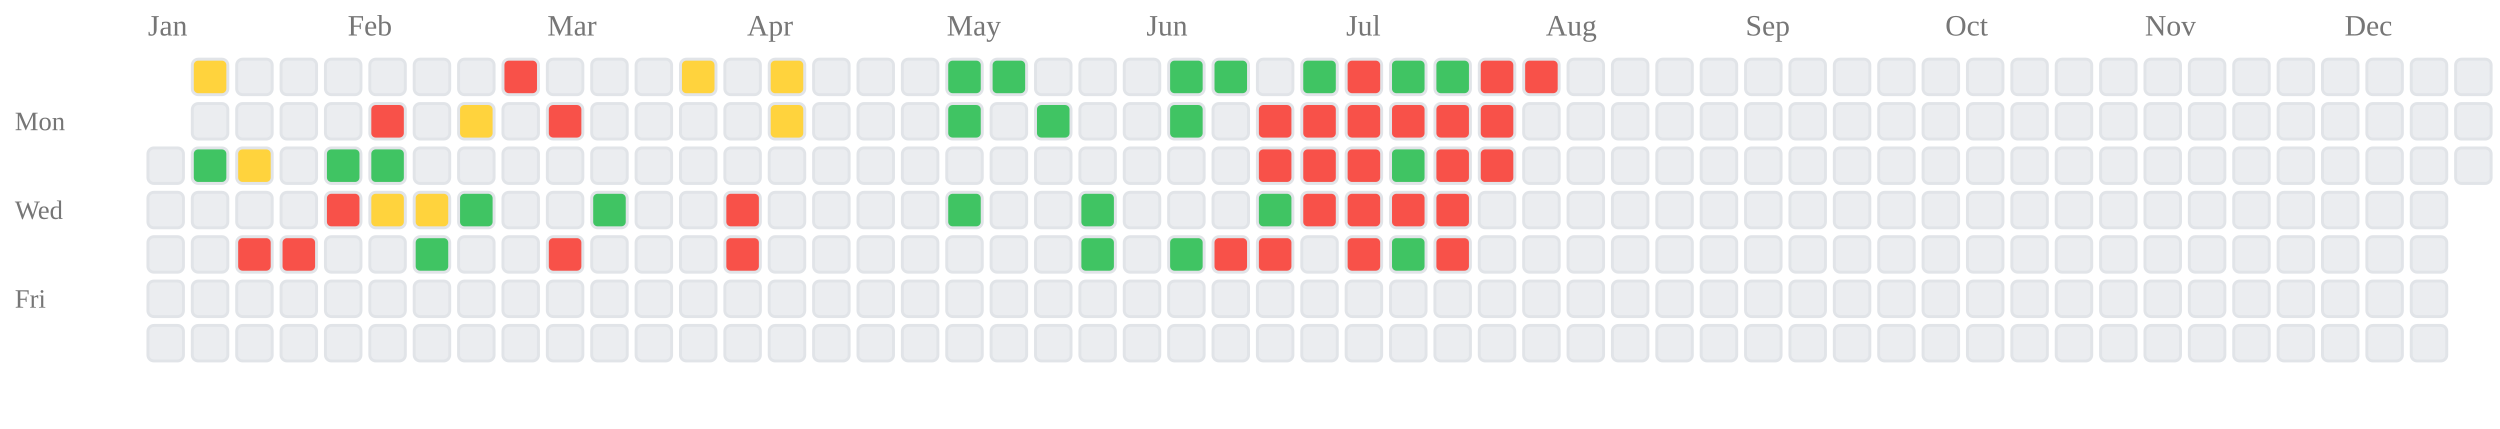
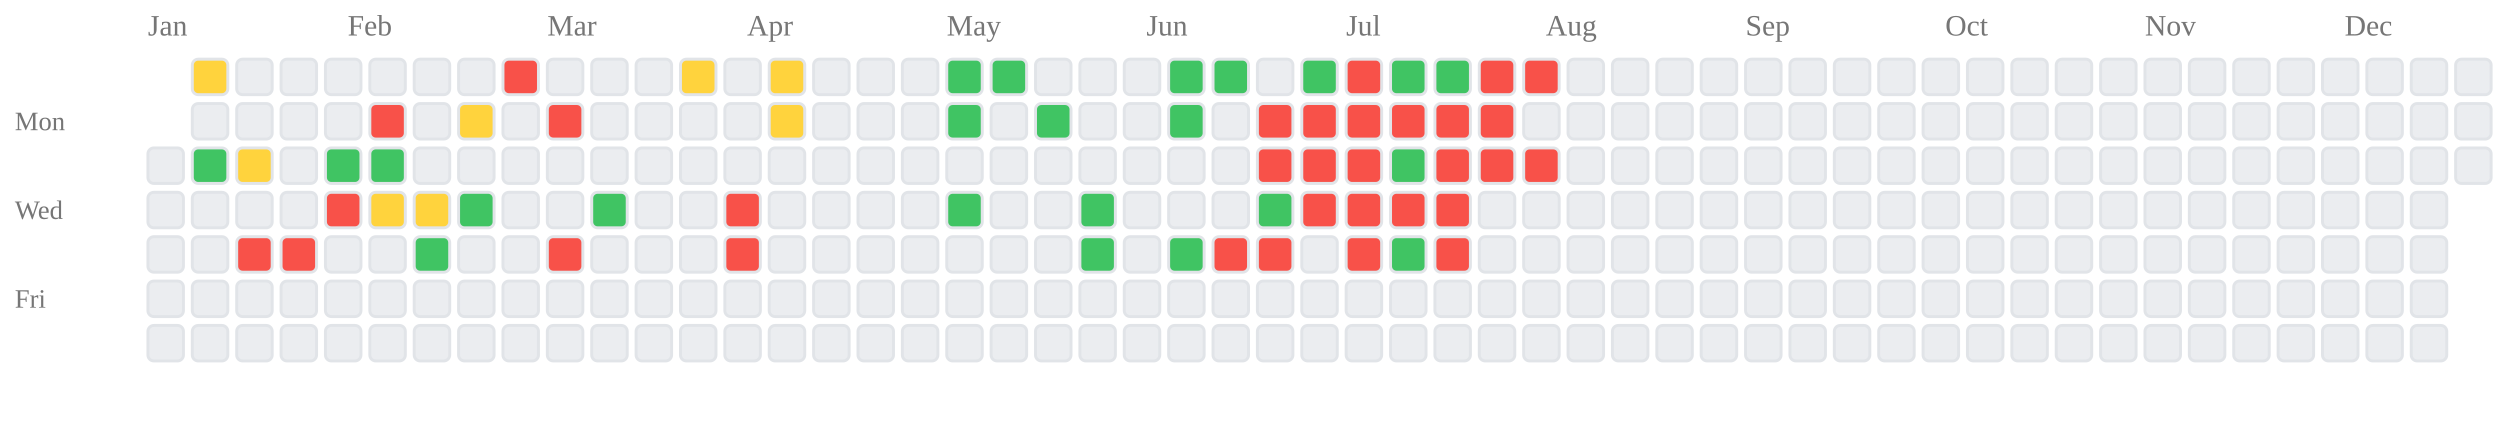
<svg xmlns="http://www.w3.org/2000/svg" width="845" height="145">
  <style>
        .month { font-size: 10px; fill: #767676; }
        .day { font-size: 9px; fill: #767676; }
        .cell { stroke: #e1e4e8; stroke-width: 1; }
        .cell-profit { fill: #40c463; }
        .cell-loss { fill: #f85149; }
        .cell-breakeven { fill: #ffd33d; }
        .cell-empty { fill: #ebedf0; }
    </style>
  <text x="50.0" y="12" class="month">Jan</text>
  <text x="117.5" y="12" class="month">Feb</text>
  <text x="185.0" y="12" class="month">Mar</text>
  <text x="252.5" y="12" class="month">Apr</text>
  <text x="320.0" y="12" class="month">May</text>
  <text x="387.5" y="12" class="month">Jun</text>
  <text x="455.0" y="12" class="month">Jul</text>
  <text x="522.5" y="12" class="month">Aug</text>
  <text x="590.0" y="12" class="month">Sep</text>
  <text x="657.5" y="12" class="month">Oct</text>
  <text x="725.0" y="12" class="month">Nov</text>
  <text x="792.5" y="12" class="month">Dec</text>
  <text x="5" y="44" class="day">Mon</text>
  <text x="5" y="74" class="day">Wed</text>
  <text x="5" y="104" class="day">Fri</text>
  <rect x="50" y="50" width="12" height="12" class="cell cell-empty" rx="2" ry="2" />
  <rect x="50" y="65" width="12" height="12" class="cell cell-empty" rx="2" ry="2" />
  <rect x="50" y="80" width="12" height="12" class="cell cell-empty" rx="2" ry="2" />
  <rect x="50" y="95" width="12" height="12" class="cell cell-empty" rx="2" ry="2" />
  <rect x="50" y="110" width="12" height="12" class="cell cell-empty" rx="2" ry="2" />
  <rect x="65" y="20" width="12" height="12" class="cell cell-breakeven" rx="2" ry="2" />
  <rect x="65" y="35" width="12" height="12" class="cell cell-empty" rx="2" ry="2" />
  <rect x="65" y="50" width="12" height="12" class="cell cell-profit" rx="2" ry="2" />
  <rect x="65" y="65" width="12" height="12" class="cell cell-empty" rx="2" ry="2" />
  <rect x="65" y="80" width="12" height="12" class="cell cell-empty" rx="2" ry="2" />
  <rect x="65" y="95" width="12" height="12" class="cell cell-empty" rx="2" ry="2" />
  <rect x="65" y="110" width="12" height="12" class="cell cell-empty" rx="2" ry="2" />
  <rect x="80" y="20" width="12" height="12" class="cell cell-empty" rx="2" ry="2" />
  <rect x="80" y="35" width="12" height="12" class="cell cell-empty" rx="2" ry="2" />
  <rect x="80" y="50" width="12" height="12" class="cell cell-breakeven" rx="2" ry="2" />
  <rect x="80" y="65" width="12" height="12" class="cell cell-empty" rx="2" ry="2" />
  <rect x="80" y="80" width="12" height="12" class="cell cell-loss" rx="2" ry="2" />
  <rect x="80" y="95" width="12" height="12" class="cell cell-empty" rx="2" ry="2" />
  <rect x="80" y="110" width="12" height="12" class="cell cell-empty" rx="2" ry="2" />
  <rect x="95" y="20" width="12" height="12" class="cell cell-empty" rx="2" ry="2" />
  <rect x="95" y="35" width="12" height="12" class="cell cell-empty" rx="2" ry="2" />
  <rect x="95" y="50" width="12" height="12" class="cell cell-empty" rx="2" ry="2" />
  <rect x="95" y="65" width="12" height="12" class="cell cell-empty" rx="2" ry="2" />
  <rect x="95" y="80" width="12" height="12" class="cell cell-loss" rx="2" ry="2" />
  <rect x="95" y="95" width="12" height="12" class="cell cell-empty" rx="2" ry="2" />
  <rect x="95" y="110" width="12" height="12" class="cell cell-empty" rx="2" ry="2" />
  <rect x="110" y="20" width="12" height="12" class="cell cell-empty" rx="2" ry="2" />
  <rect x="110" y="35" width="12" height="12" class="cell cell-empty" rx="2" ry="2" />
  <rect x="110" y="50" width="12" height="12" class="cell cell-profit" rx="2" ry="2" />
  <rect x="110" y="65" width="12" height="12" class="cell cell-loss" rx="2" ry="2" />
  <rect x="110" y="80" width="12" height="12" class="cell cell-empty" rx="2" ry="2" />
  <rect x="110" y="95" width="12" height="12" class="cell cell-empty" rx="2" ry="2" />
  <rect x="110" y="110" width="12" height="12" class="cell cell-empty" rx="2" ry="2" />
  <rect x="125" y="20" width="12" height="12" class="cell cell-empty" rx="2" ry="2" />
  <rect x="125" y="35" width="12" height="12" class="cell cell-loss" rx="2" ry="2" />
  <rect x="125" y="50" width="12" height="12" class="cell cell-profit" rx="2" ry="2" />
  <rect x="125" y="65" width="12" height="12" class="cell cell-breakeven" rx="2" ry="2" />
  <rect x="125" y="80" width="12" height="12" class="cell cell-empty" rx="2" ry="2" />
  <rect x="125" y="95" width="12" height="12" class="cell cell-empty" rx="2" ry="2" />
  <rect x="125" y="110" width="12" height="12" class="cell cell-empty" rx="2" ry="2" />
  <rect x="140" y="20" width="12" height="12" class="cell cell-empty" rx="2" ry="2" />
  <rect x="140" y="35" width="12" height="12" class="cell cell-empty" rx="2" ry="2" />
  <rect x="140" y="50" width="12" height="12" class="cell cell-empty" rx="2" ry="2" />
  <rect x="140" y="65" width="12" height="12" class="cell cell-breakeven" rx="2" ry="2" />
  <rect x="140" y="80" width="12" height="12" class="cell cell-profit" rx="2" ry="2" />
  <rect x="140" y="95" width="12" height="12" class="cell cell-empty" rx="2" ry="2" />
  <rect x="140" y="110" width="12" height="12" class="cell cell-empty" rx="2" ry="2" />
  <rect x="155" y="20" width="12" height="12" class="cell cell-empty" rx="2" ry="2" />
  <rect x="155" y="35" width="12" height="12" class="cell cell-breakeven" rx="2" ry="2" />
  <rect x="155" y="50" width="12" height="12" class="cell cell-empty" rx="2" ry="2" />
  <rect x="155" y="65" width="12" height="12" class="cell cell-profit" rx="2" ry="2" />
  <rect x="155" y="80" width="12" height="12" class="cell cell-empty" rx="2" ry="2" />
  <rect x="155" y="95" width="12" height="12" class="cell cell-empty" rx="2" ry="2" />
  <rect x="155" y="110" width="12" height="12" class="cell cell-empty" rx="2" ry="2" />
  <rect x="170" y="20" width="12" height="12" class="cell cell-loss" rx="2" ry="2" />
  <rect x="170" y="35" width="12" height="12" class="cell cell-empty" rx="2" ry="2" />
  <rect x="170" y="50" width="12" height="12" class="cell cell-empty" rx="2" ry="2" />
  <rect x="170" y="65" width="12" height="12" class="cell cell-empty" rx="2" ry="2" />
  <rect x="170" y="80" width="12" height="12" class="cell cell-empty" rx="2" ry="2" />
  <rect x="170" y="95" width="12" height="12" class="cell cell-empty" rx="2" ry="2" />
  <rect x="170" y="110" width="12" height="12" class="cell cell-empty" rx="2" ry="2" />
  <rect x="185" y="20" width="12" height="12" class="cell cell-empty" rx="2" ry="2" />
  <rect x="185" y="35" width="12" height="12" class="cell cell-loss" rx="2" ry="2" />
  <rect x="185" y="50" width="12" height="12" class="cell cell-empty" rx="2" ry="2" />
  <rect x="185" y="65" width="12" height="12" class="cell cell-empty" rx="2" ry="2" />
  <rect x="185" y="80" width="12" height="12" class="cell cell-loss" rx="2" ry="2" />
  <rect x="185" y="95" width="12" height="12" class="cell cell-empty" rx="2" ry="2" />
  <rect x="185" y="110" width="12" height="12" class="cell cell-empty" rx="2" ry="2" />
  <rect x="200" y="20" width="12" height="12" class="cell cell-empty" rx="2" ry="2" />
  <rect x="200" y="35" width="12" height="12" class="cell cell-empty" rx="2" ry="2" />
  <rect x="200" y="50" width="12" height="12" class="cell cell-empty" rx="2" ry="2" />
  <rect x="200" y="65" width="12" height="12" class="cell cell-profit" rx="2" ry="2" />
  <rect x="200" y="80" width="12" height="12" class="cell cell-empty" rx="2" ry="2" />
  <rect x="200" y="95" width="12" height="12" class="cell cell-empty" rx="2" ry="2" />
  <rect x="200" y="110" width="12" height="12" class="cell cell-empty" rx="2" ry="2" />
  <rect x="215" y="20" width="12" height="12" class="cell cell-empty" rx="2" ry="2" />
  <rect x="215" y="35" width="12" height="12" class="cell cell-empty" rx="2" ry="2" />
  <rect x="215" y="50" width="12" height="12" class="cell cell-empty" rx="2" ry="2" />
  <rect x="215" y="65" width="12" height="12" class="cell cell-empty" rx="2" ry="2" />
  <rect x="215" y="80" width="12" height="12" class="cell cell-empty" rx="2" ry="2" />
  <rect x="215" y="95" width="12" height="12" class="cell cell-empty" rx="2" ry="2" />
  <rect x="215" y="110" width="12" height="12" class="cell cell-empty" rx="2" ry="2" />
  <rect x="230" y="20" width="12" height="12" class="cell cell-breakeven" rx="2" ry="2" />
  <rect x="230" y="35" width="12" height="12" class="cell cell-empty" rx="2" ry="2" />
  <rect x="230" y="50" width="12" height="12" class="cell cell-empty" rx="2" ry="2" />
  <rect x="230" y="65" width="12" height="12" class="cell cell-empty" rx="2" ry="2" />
  <rect x="230" y="80" width="12" height="12" class="cell cell-empty" rx="2" ry="2" />
  <rect x="230" y="95" width="12" height="12" class="cell cell-empty" rx="2" ry="2" />
  <rect x="230" y="110" width="12" height="12" class="cell cell-empty" rx="2" ry="2" />
  <rect x="245" y="20" width="12" height="12" class="cell cell-empty" rx="2" ry="2" />
  <rect x="245" y="35" width="12" height="12" class="cell cell-empty" rx="2" ry="2" />
  <rect x="245" y="50" width="12" height="12" class="cell cell-empty" rx="2" ry="2" />
  <rect x="245" y="65" width="12" height="12" class="cell cell-loss" rx="2" ry="2" />
  <rect x="245" y="80" width="12" height="12" class="cell cell-loss" rx="2" ry="2" />
  <rect x="245" y="95" width="12" height="12" class="cell cell-empty" rx="2" ry="2" />
  <rect x="245" y="110" width="12" height="12" class="cell cell-empty" rx="2" ry="2" />
  <rect x="260" y="20" width="12" height="12" class="cell cell-breakeven" rx="2" ry="2" />
  <rect x="260" y="35" width="12" height="12" class="cell cell-breakeven" rx="2" ry="2" />
  <rect x="260" y="50" width="12" height="12" class="cell cell-empty" rx="2" ry="2" />
  <rect x="260" y="65" width="12" height="12" class="cell cell-empty" rx="2" ry="2" />
  <rect x="260" y="80" width="12" height="12" class="cell cell-empty" rx="2" ry="2" />
  <rect x="260" y="95" width="12" height="12" class="cell cell-empty" rx="2" ry="2" />
  <rect x="260" y="110" width="12" height="12" class="cell cell-empty" rx="2" ry="2" />
  <rect x="275" y="20" width="12" height="12" class="cell cell-empty" rx="2" ry="2" />
  <rect x="275" y="35" width="12" height="12" class="cell cell-empty" rx="2" ry="2" />
  <rect x="275" y="50" width="12" height="12" class="cell cell-empty" rx="2" ry="2" />
  <rect x="275" y="65" width="12" height="12" class="cell cell-empty" rx="2" ry="2" />
  <rect x="275" y="80" width="12" height="12" class="cell cell-empty" rx="2" ry="2" />
  <rect x="275" y="95" width="12" height="12" class="cell cell-empty" rx="2" ry="2" />
  <rect x="275" y="110" width="12" height="12" class="cell cell-empty" rx="2" ry="2" />
  <rect x="290" y="20" width="12" height="12" class="cell cell-empty" rx="2" ry="2" />
  <rect x="290" y="35" width="12" height="12" class="cell cell-empty" rx="2" ry="2" />
  <rect x="290" y="50" width="12" height="12" class="cell cell-empty" rx="2" ry="2" />
  <rect x="290" y="65" width="12" height="12" class="cell cell-empty" rx="2" ry="2" />
  <rect x="290" y="80" width="12" height="12" class="cell cell-empty" rx="2" ry="2" />
  <rect x="290" y="95" width="12" height="12" class="cell cell-empty" rx="2" ry="2" />
  <rect x="290" y="110" width="12" height="12" class="cell cell-empty" rx="2" ry="2" />
  <rect x="305" y="20" width="12" height="12" class="cell cell-empty" rx="2" ry="2" />
  <rect x="305" y="35" width="12" height="12" class="cell cell-empty" rx="2" ry="2" />
  <rect x="305" y="50" width="12" height="12" class="cell cell-empty" rx="2" ry="2" />
  <rect x="305" y="65" width="12" height="12" class="cell cell-empty" rx="2" ry="2" />
  <rect x="305" y="80" width="12" height="12" class="cell cell-empty" rx="2" ry="2" />
  <rect x="305" y="95" width="12" height="12" class="cell cell-empty" rx="2" ry="2" />
  <rect x="305" y="110" width="12" height="12" class="cell cell-empty" rx="2" ry="2" />
  <rect x="320" y="20" width="12" height="12" class="cell cell-profit" rx="2" ry="2" />
  <rect x="320" y="35" width="12" height="12" class="cell cell-profit" rx="2" ry="2" />
  <rect x="320" y="50" width="12" height="12" class="cell cell-empty" rx="2" ry="2" />
  <rect x="320" y="65" width="12" height="12" class="cell cell-profit" rx="2" ry="2" />
  <rect x="320" y="80" width="12" height="12" class="cell cell-empty" rx="2" ry="2" />
  <rect x="320" y="95" width="12" height="12" class="cell cell-empty" rx="2" ry="2" />
  <rect x="320" y="110" width="12" height="12" class="cell cell-empty" rx="2" ry="2" />
  <rect x="335" y="20" width="12" height="12" class="cell cell-profit" rx="2" ry="2" />
  <rect x="335" y="35" width="12" height="12" class="cell cell-empty" rx="2" ry="2" />
  <rect x="335" y="50" width="12" height="12" class="cell cell-empty" rx="2" ry="2" />
  <rect x="335" y="65" width="12" height="12" class="cell cell-empty" rx="2" ry="2" />
  <rect x="335" y="80" width="12" height="12" class="cell cell-empty" rx="2" ry="2" />
  <rect x="335" y="95" width="12" height="12" class="cell cell-empty" rx="2" ry="2" />
  <rect x="335" y="110" width="12" height="12" class="cell cell-empty" rx="2" ry="2" />
  <rect x="350" y="20" width="12" height="12" class="cell cell-empty" rx="2" ry="2" />
  <rect x="350" y="35" width="12" height="12" class="cell cell-profit" rx="2" ry="2" />
  <rect x="350" y="50" width="12" height="12" class="cell cell-empty" rx="2" ry="2" />
  <rect x="350" y="65" width="12" height="12" class="cell cell-empty" rx="2" ry="2" />
  <rect x="350" y="80" width="12" height="12" class="cell cell-empty" rx="2" ry="2" />
  <rect x="350" y="95" width="12" height="12" class="cell cell-empty" rx="2" ry="2" />
  <rect x="350" y="110" width="12" height="12" class="cell cell-empty" rx="2" ry="2" />
  <rect x="365" y="20" width="12" height="12" class="cell cell-empty" rx="2" ry="2" />
  <rect x="365" y="35" width="12" height="12" class="cell cell-empty" rx="2" ry="2" />
  <rect x="365" y="50" width="12" height="12" class="cell cell-empty" rx="2" ry="2" />
  <rect x="365" y="65" width="12" height="12" class="cell cell-profit" rx="2" ry="2" />
  <rect x="365" y="80" width="12" height="12" class="cell cell-profit" rx="2" ry="2" />
  <rect x="365" y="95" width="12" height="12" class="cell cell-empty" rx="2" ry="2" />
  <rect x="365" y="110" width="12" height="12" class="cell cell-empty" rx="2" ry="2" />
  <rect x="380" y="20" width="12" height="12" class="cell cell-empty" rx="2" ry="2" />
  <rect x="380" y="35" width="12" height="12" class="cell cell-empty" rx="2" ry="2" />
  <rect x="380" y="50" width="12" height="12" class="cell cell-empty" rx="2" ry="2" />
  <rect x="380" y="65" width="12" height="12" class="cell cell-empty" rx="2" ry="2" />
  <rect x="380" y="80" width="12" height="12" class="cell cell-empty" rx="2" ry="2" />
  <rect x="380" y="95" width="12" height="12" class="cell cell-empty" rx="2" ry="2" />
  <rect x="380" y="110" width="12" height="12" class="cell cell-empty" rx="2" ry="2" />
  <rect x="395" y="20" width="12" height="12" class="cell cell-profit" rx="2" ry="2" />
  <rect x="395" y="35" width="12" height="12" class="cell cell-profit" rx="2" ry="2" />
  <rect x="395" y="50" width="12" height="12" class="cell cell-empty" rx="2" ry="2" />
  <rect x="395" y="65" width="12" height="12" class="cell cell-empty" rx="2" ry="2" />
  <rect x="395" y="80" width="12" height="12" class="cell cell-profit" rx="2" ry="2" />
  <rect x="395" y="95" width="12" height="12" class="cell cell-empty" rx="2" ry="2" />
  <rect x="395" y="110" width="12" height="12" class="cell cell-empty" rx="2" ry="2" />
  <rect x="410" y="20" width="12" height="12" class="cell cell-profit" rx="2" ry="2" />
  <rect x="410" y="35" width="12" height="12" class="cell cell-empty" rx="2" ry="2" />
  <rect x="410" y="50" width="12" height="12" class="cell cell-empty" rx="2" ry="2" />
  <rect x="410" y="65" width="12" height="12" class="cell cell-empty" rx="2" ry="2" />
  <rect x="410" y="80" width="12" height="12" class="cell cell-loss" rx="2" ry="2" />
  <rect x="410" y="95" width="12" height="12" class="cell cell-empty" rx="2" ry="2" />
  <rect x="410" y="110" width="12" height="12" class="cell cell-empty" rx="2" ry="2" />
  <rect x="425" y="20" width="12" height="12" class="cell cell-empty" rx="2" ry="2" />
  <rect x="425" y="35" width="12" height="12" class="cell cell-loss" rx="2" ry="2" />
  <rect x="425" y="50" width="12" height="12" class="cell cell-loss" rx="2" ry="2" />
  <rect x="425" y="65" width="12" height="12" class="cell cell-profit" rx="2" ry="2" />
  <rect x="425" y="80" width="12" height="12" class="cell cell-loss" rx="2" ry="2" />
  <rect x="425" y="95" width="12" height="12" class="cell cell-empty" rx="2" ry="2" />
  <rect x="425" y="110" width="12" height="12" class="cell cell-empty" rx="2" ry="2" />
  <rect x="440" y="20" width="12" height="12" class="cell cell-profit" rx="2" ry="2" />
  <rect x="440" y="35" width="12" height="12" class="cell cell-loss" rx="2" ry="2" />
  <rect x="440" y="50" width="12" height="12" class="cell cell-loss" rx="2" ry="2" />
  <rect x="440" y="65" width="12" height="12" class="cell cell-loss" rx="2" ry="2" />
  <rect x="440" y="80" width="12" height="12" class="cell cell-empty" rx="2" ry="2" />
  <rect x="440" y="95" width="12" height="12" class="cell cell-empty" rx="2" ry="2" />
  <rect x="440" y="110" width="12" height="12" class="cell cell-empty" rx="2" ry="2" />
  <rect x="455" y="20" width="12" height="12" class="cell cell-loss" rx="2" ry="2" />
  <rect x="455" y="35" width="12" height="12" class="cell cell-loss" rx="2" ry="2" />
  <rect x="455" y="50" width="12" height="12" class="cell cell-loss" rx="2" ry="2" />
  <rect x="455" y="65" width="12" height="12" class="cell cell-loss" rx="2" ry="2" />
  <rect x="455" y="80" width="12" height="12" class="cell cell-loss" rx="2" ry="2" />
  <rect x="455" y="95" width="12" height="12" class="cell cell-empty" rx="2" ry="2" />
  <rect x="455" y="110" width="12" height="12" class="cell cell-empty" rx="2" ry="2" />
  <rect x="470" y="20" width="12" height="12" class="cell cell-profit" rx="2" ry="2" />
  <rect x="470" y="35" width="12" height="12" class="cell cell-loss" rx="2" ry="2" />
  <rect x="470" y="50" width="12" height="12" class="cell cell-profit" rx="2" ry="2" />
  <rect x="470" y="65" width="12" height="12" class="cell cell-loss" rx="2" ry="2" />
  <rect x="470" y="80" width="12" height="12" class="cell cell-profit" rx="2" ry="2" />
  <rect x="470" y="95" width="12" height="12" class="cell cell-empty" rx="2" ry="2" />
  <rect x="470" y="110" width="12" height="12" class="cell cell-empty" rx="2" ry="2" />
  <rect x="485" y="20" width="12" height="12" class="cell cell-profit" rx="2" ry="2" />
  <rect x="485" y="35" width="12" height="12" class="cell cell-loss" rx="2" ry="2" />
  <rect x="485" y="50" width="12" height="12" class="cell cell-loss" rx="2" ry="2" />
  <rect x="485" y="65" width="12" height="12" class="cell cell-loss" rx="2" ry="2" />
  <rect x="485" y="80" width="12" height="12" class="cell cell-loss" rx="2" ry="2" />
  <rect x="485" y="95" width="12" height="12" class="cell cell-empty" rx="2" ry="2" />
  <rect x="485" y="110" width="12" height="12" class="cell cell-empty" rx="2" ry="2" />
  <rect x="500" y="20" width="12" height="12" class="cell cell-loss" rx="2" ry="2" />
  <rect x="500" y="35" width="12" height="12" class="cell cell-loss" rx="2" ry="2" />
  <rect x="500" y="50" width="12" height="12" class="cell cell-loss" rx="2" ry="2" />
  <rect x="500" y="65" width="12" height="12" class="cell cell-empty" rx="2" ry="2" />
  <rect x="500" y="80" width="12" height="12" class="cell cell-empty" rx="2" ry="2" />
  <rect x="500" y="95" width="12" height="12" class="cell cell-empty" rx="2" ry="2" />
  <rect x="500" y="110" width="12" height="12" class="cell cell-empty" rx="2" ry="2" />
  <rect x="515" y="20" width="12" height="12" class="cell cell-loss" rx="2" ry="2" />
  <rect x="515" y="35" width="12" height="12" class="cell cell-empty" rx="2" ry="2" />
-   <rect x="515" y="50" width="12" height="12" class="cell cell-empty" rx="2" ry="2" />
+   <rect x="515" y="50" width="12" height="12" class="cell cell-loss" rx="2" ry="2" />
  <rect x="515" y="65" width="12" height="12" class="cell cell-empty" rx="2" ry="2" />
  <rect x="515" y="80" width="12" height="12" class="cell cell-empty" rx="2" ry="2" />
  <rect x="515" y="95" width="12" height="12" class="cell cell-empty" rx="2" ry="2" />
  <rect x="515" y="110" width="12" height="12" class="cell cell-empty" rx="2" ry="2" />
  <rect x="530" y="20" width="12" height="12" class="cell cell-empty" rx="2" ry="2" />
  <rect x="530" y="35" width="12" height="12" class="cell cell-empty" rx="2" ry="2" />
  <rect x="530" y="50" width="12" height="12" class="cell cell-empty" rx="2" ry="2" />
  <rect x="530" y="65" width="12" height="12" class="cell cell-empty" rx="2" ry="2" />
  <rect x="530" y="80" width="12" height="12" class="cell cell-empty" rx="2" ry="2" />
  <rect x="530" y="95" width="12" height="12" class="cell cell-empty" rx="2" ry="2" />
  <rect x="530" y="110" width="12" height="12" class="cell cell-empty" rx="2" ry="2" />
  <rect x="545" y="20" width="12" height="12" class="cell cell-empty" rx="2" ry="2" />
  <rect x="545" y="35" width="12" height="12" class="cell cell-empty" rx="2" ry="2" />
  <rect x="545" y="50" width="12" height="12" class="cell cell-empty" rx="2" ry="2" />
  <rect x="545" y="65" width="12" height="12" class="cell cell-empty" rx="2" ry="2" />
  <rect x="545" y="80" width="12" height="12" class="cell cell-empty" rx="2" ry="2" />
  <rect x="545" y="95" width="12" height="12" class="cell cell-empty" rx="2" ry="2" />
  <rect x="545" y="110" width="12" height="12" class="cell cell-empty" rx="2" ry="2" />
  <rect x="560" y="20" width="12" height="12" class="cell cell-empty" rx="2" ry="2" />
  <rect x="560" y="35" width="12" height="12" class="cell cell-empty" rx="2" ry="2" />
  <rect x="560" y="50" width="12" height="12" class="cell cell-empty" rx="2" ry="2" />
  <rect x="560" y="65" width="12" height="12" class="cell cell-empty" rx="2" ry="2" />
  <rect x="560" y="80" width="12" height="12" class="cell cell-empty" rx="2" ry="2" />
  <rect x="560" y="95" width="12" height="12" class="cell cell-empty" rx="2" ry="2" />
  <rect x="560" y="110" width="12" height="12" class="cell cell-empty" rx="2" ry="2" />
  <rect x="575" y="20" width="12" height="12" class="cell cell-empty" rx="2" ry="2" />
  <rect x="575" y="35" width="12" height="12" class="cell cell-empty" rx="2" ry="2" />
  <rect x="575" y="50" width="12" height="12" class="cell cell-empty" rx="2" ry="2" />
  <rect x="575" y="65" width="12" height="12" class="cell cell-empty" rx="2" ry="2" />
  <rect x="575" y="80" width="12" height="12" class="cell cell-empty" rx="2" ry="2" />
  <rect x="575" y="95" width="12" height="12" class="cell cell-empty" rx="2" ry="2" />
  <rect x="575" y="110" width="12" height="12" class="cell cell-empty" rx="2" ry="2" />
  <rect x="590" y="20" width="12" height="12" class="cell cell-empty" rx="2" ry="2" />
  <rect x="590" y="35" width="12" height="12" class="cell cell-empty" rx="2" ry="2" />
  <rect x="590" y="50" width="12" height="12" class="cell cell-empty" rx="2" ry="2" />
  <rect x="590" y="65" width="12" height="12" class="cell cell-empty" rx="2" ry="2" />
  <rect x="590" y="80" width="12" height="12" class="cell cell-empty" rx="2" ry="2" />
  <rect x="590" y="95" width="12" height="12" class="cell cell-empty" rx="2" ry="2" />
  <rect x="590" y="110" width="12" height="12" class="cell cell-empty" rx="2" ry="2" />
  <rect x="605" y="20" width="12" height="12" class="cell cell-empty" rx="2" ry="2" />
  <rect x="605" y="35" width="12" height="12" class="cell cell-empty" rx="2" ry="2" />
  <rect x="605" y="50" width="12" height="12" class="cell cell-empty" rx="2" ry="2" />
  <rect x="605" y="65" width="12" height="12" class="cell cell-empty" rx="2" ry="2" />
  <rect x="605" y="80" width="12" height="12" class="cell cell-empty" rx="2" ry="2" />
  <rect x="605" y="95" width="12" height="12" class="cell cell-empty" rx="2" ry="2" />
  <rect x="605" y="110" width="12" height="12" class="cell cell-empty" rx="2" ry="2" />
  <rect x="620" y="20" width="12" height="12" class="cell cell-empty" rx="2" ry="2" />
  <rect x="620" y="35" width="12" height="12" class="cell cell-empty" rx="2" ry="2" />
  <rect x="620" y="50" width="12" height="12" class="cell cell-empty" rx="2" ry="2" />
  <rect x="620" y="65" width="12" height="12" class="cell cell-empty" rx="2" ry="2" />
  <rect x="620" y="80" width="12" height="12" class="cell cell-empty" rx="2" ry="2" />
  <rect x="620" y="95" width="12" height="12" class="cell cell-empty" rx="2" ry="2" />
  <rect x="620" y="110" width="12" height="12" class="cell cell-empty" rx="2" ry="2" />
  <rect x="635" y="20" width="12" height="12" class="cell cell-empty" rx="2" ry="2" />
  <rect x="635" y="35" width="12" height="12" class="cell cell-empty" rx="2" ry="2" />
  <rect x="635" y="50" width="12" height="12" class="cell cell-empty" rx="2" ry="2" />
  <rect x="635" y="65" width="12" height="12" class="cell cell-empty" rx="2" ry="2" />
  <rect x="635" y="80" width="12" height="12" class="cell cell-empty" rx="2" ry="2" />
  <rect x="635" y="95" width="12" height="12" class="cell cell-empty" rx="2" ry="2" />
  <rect x="635" y="110" width="12" height="12" class="cell cell-empty" rx="2" ry="2" />
  <rect x="650" y="20" width="12" height="12" class="cell cell-empty" rx="2" ry="2" />
  <rect x="650" y="35" width="12" height="12" class="cell cell-empty" rx="2" ry="2" />
  <rect x="650" y="50" width="12" height="12" class="cell cell-empty" rx="2" ry="2" />
  <rect x="650" y="65" width="12" height="12" class="cell cell-empty" rx="2" ry="2" />
  <rect x="650" y="80" width="12" height="12" class="cell cell-empty" rx="2" ry="2" />
  <rect x="650" y="95" width="12" height="12" class="cell cell-empty" rx="2" ry="2" />
  <rect x="650" y="110" width="12" height="12" class="cell cell-empty" rx="2" ry="2" />
  <rect x="665" y="20" width="12" height="12" class="cell cell-empty" rx="2" ry="2" />
  <rect x="665" y="35" width="12" height="12" class="cell cell-empty" rx="2" ry="2" />
  <rect x="665" y="50" width="12" height="12" class="cell cell-empty" rx="2" ry="2" />
  <rect x="665" y="65" width="12" height="12" class="cell cell-empty" rx="2" ry="2" />
  <rect x="665" y="80" width="12" height="12" class="cell cell-empty" rx="2" ry="2" />
  <rect x="665" y="95" width="12" height="12" class="cell cell-empty" rx="2" ry="2" />
  <rect x="665" y="110" width="12" height="12" class="cell cell-empty" rx="2" ry="2" />
  <rect x="680" y="20" width="12" height="12" class="cell cell-empty" rx="2" ry="2" />
  <rect x="680" y="35" width="12" height="12" class="cell cell-empty" rx="2" ry="2" />
  <rect x="680" y="50" width="12" height="12" class="cell cell-empty" rx="2" ry="2" />
  <rect x="680" y="65" width="12" height="12" class="cell cell-empty" rx="2" ry="2" />
  <rect x="680" y="80" width="12" height="12" class="cell cell-empty" rx="2" ry="2" />
  <rect x="680" y="95" width="12" height="12" class="cell cell-empty" rx="2" ry="2" />
  <rect x="680" y="110" width="12" height="12" class="cell cell-empty" rx="2" ry="2" />
  <rect x="695" y="20" width="12" height="12" class="cell cell-empty" rx="2" ry="2" />
  <rect x="695" y="35" width="12" height="12" class="cell cell-empty" rx="2" ry="2" />
  <rect x="695" y="50" width="12" height="12" class="cell cell-empty" rx="2" ry="2" />
  <rect x="695" y="65" width="12" height="12" class="cell cell-empty" rx="2" ry="2" />
  <rect x="695" y="80" width="12" height="12" class="cell cell-empty" rx="2" ry="2" />
  <rect x="695" y="95" width="12" height="12" class="cell cell-empty" rx="2" ry="2" />
  <rect x="695" y="110" width="12" height="12" class="cell cell-empty" rx="2" ry="2" />
  <rect x="710" y="20" width="12" height="12" class="cell cell-empty" rx="2" ry="2" />
  <rect x="710" y="35" width="12" height="12" class="cell cell-empty" rx="2" ry="2" />
  <rect x="710" y="50" width="12" height="12" class="cell cell-empty" rx="2" ry="2" />
  <rect x="710" y="65" width="12" height="12" class="cell cell-empty" rx="2" ry="2" />
  <rect x="710" y="80" width="12" height="12" class="cell cell-empty" rx="2" ry="2" />
  <rect x="710" y="95" width="12" height="12" class="cell cell-empty" rx="2" ry="2" />
  <rect x="710" y="110" width="12" height="12" class="cell cell-empty" rx="2" ry="2" />
  <rect x="725" y="20" width="12" height="12" class="cell cell-empty" rx="2" ry="2" />
  <rect x="725" y="35" width="12" height="12" class="cell cell-empty" rx="2" ry="2" />
  <rect x="725" y="50" width="12" height="12" class="cell cell-empty" rx="2" ry="2" />
  <rect x="725" y="65" width="12" height="12" class="cell cell-empty" rx="2" ry="2" />
  <rect x="725" y="80" width="12" height="12" class="cell cell-empty" rx="2" ry="2" />
  <rect x="725" y="95" width="12" height="12" class="cell cell-empty" rx="2" ry="2" />
  <rect x="725" y="110" width="12" height="12" class="cell cell-empty" rx="2" ry="2" />
  <rect x="740" y="20" width="12" height="12" class="cell cell-empty" rx="2" ry="2" />
  <rect x="740" y="35" width="12" height="12" class="cell cell-empty" rx="2" ry="2" />
  <rect x="740" y="50" width="12" height="12" class="cell cell-empty" rx="2" ry="2" />
  <rect x="740" y="65" width="12" height="12" class="cell cell-empty" rx="2" ry="2" />
  <rect x="740" y="80" width="12" height="12" class="cell cell-empty" rx="2" ry="2" />
  <rect x="740" y="95" width="12" height="12" class="cell cell-empty" rx="2" ry="2" />
  <rect x="740" y="110" width="12" height="12" class="cell cell-empty" rx="2" ry="2" />
  <rect x="755" y="20" width="12" height="12" class="cell cell-empty" rx="2" ry="2" />
  <rect x="755" y="35" width="12" height="12" class="cell cell-empty" rx="2" ry="2" />
  <rect x="755" y="50" width="12" height="12" class="cell cell-empty" rx="2" ry="2" />
  <rect x="755" y="65" width="12" height="12" class="cell cell-empty" rx="2" ry="2" />
  <rect x="755" y="80" width="12" height="12" class="cell cell-empty" rx="2" ry="2" />
  <rect x="755" y="95" width="12" height="12" class="cell cell-empty" rx="2" ry="2" />
  <rect x="755" y="110" width="12" height="12" class="cell cell-empty" rx="2" ry="2" />
  <rect x="770" y="20" width="12" height="12" class="cell cell-empty" rx="2" ry="2" />
  <rect x="770" y="35" width="12" height="12" class="cell cell-empty" rx="2" ry="2" />
  <rect x="770" y="50" width="12" height="12" class="cell cell-empty" rx="2" ry="2" />
  <rect x="770" y="65" width="12" height="12" class="cell cell-empty" rx="2" ry="2" />
  <rect x="770" y="80" width="12" height="12" class="cell cell-empty" rx="2" ry="2" />
  <rect x="770" y="95" width="12" height="12" class="cell cell-empty" rx="2" ry="2" />
  <rect x="770" y="110" width="12" height="12" class="cell cell-empty" rx="2" ry="2" />
  <rect x="785" y="20" width="12" height="12" class="cell cell-empty" rx="2" ry="2" />
  <rect x="785" y="35" width="12" height="12" class="cell cell-empty" rx="2" ry="2" />
  <rect x="785" y="50" width="12" height="12" class="cell cell-empty" rx="2" ry="2" />
  <rect x="785" y="65" width="12" height="12" class="cell cell-empty" rx="2" ry="2" />
  <rect x="785" y="80" width="12" height="12" class="cell cell-empty" rx="2" ry="2" />
  <rect x="785" y="95" width="12" height="12" class="cell cell-empty" rx="2" ry="2" />
  <rect x="785" y="110" width="12" height="12" class="cell cell-empty" rx="2" ry="2" />
  <rect x="800" y="20" width="12" height="12" class="cell cell-empty" rx="2" ry="2" />
  <rect x="800" y="35" width="12" height="12" class="cell cell-empty" rx="2" ry="2" />
  <rect x="800" y="50" width="12" height="12" class="cell cell-empty" rx="2" ry="2" />
  <rect x="800" y="65" width="12" height="12" class="cell cell-empty" rx="2" ry="2" />
  <rect x="800" y="80" width="12" height="12" class="cell cell-empty" rx="2" ry="2" />
  <rect x="800" y="95" width="12" height="12" class="cell cell-empty" rx="2" ry="2" />
  <rect x="800" y="110" width="12" height="12" class="cell cell-empty" rx="2" ry="2" />
  <rect x="815" y="20" width="12" height="12" class="cell cell-empty" rx="2" ry="2" />
  <rect x="815" y="35" width="12" height="12" class="cell cell-empty" rx="2" ry="2" />
  <rect x="815" y="50" width="12" height="12" class="cell cell-empty" rx="2" ry="2" />
  <rect x="815" y="65" width="12" height="12" class="cell cell-empty" rx="2" ry="2" />
  <rect x="815" y="80" width="12" height="12" class="cell cell-empty" rx="2" ry="2" />
  <rect x="815" y="95" width="12" height="12" class="cell cell-empty" rx="2" ry="2" />
  <rect x="815" y="110" width="12" height="12" class="cell cell-empty" rx="2" ry="2" />
  <rect x="830" y="20" width="12" height="12" class="cell cell-empty" rx="2" ry="2" />
  <rect x="830" y="35" width="12" height="12" class="cell cell-empty" rx="2" ry="2" />
  <rect x="830" y="50" width="12" height="12" class="cell cell-empty" rx="2" ry="2" />
</svg>
